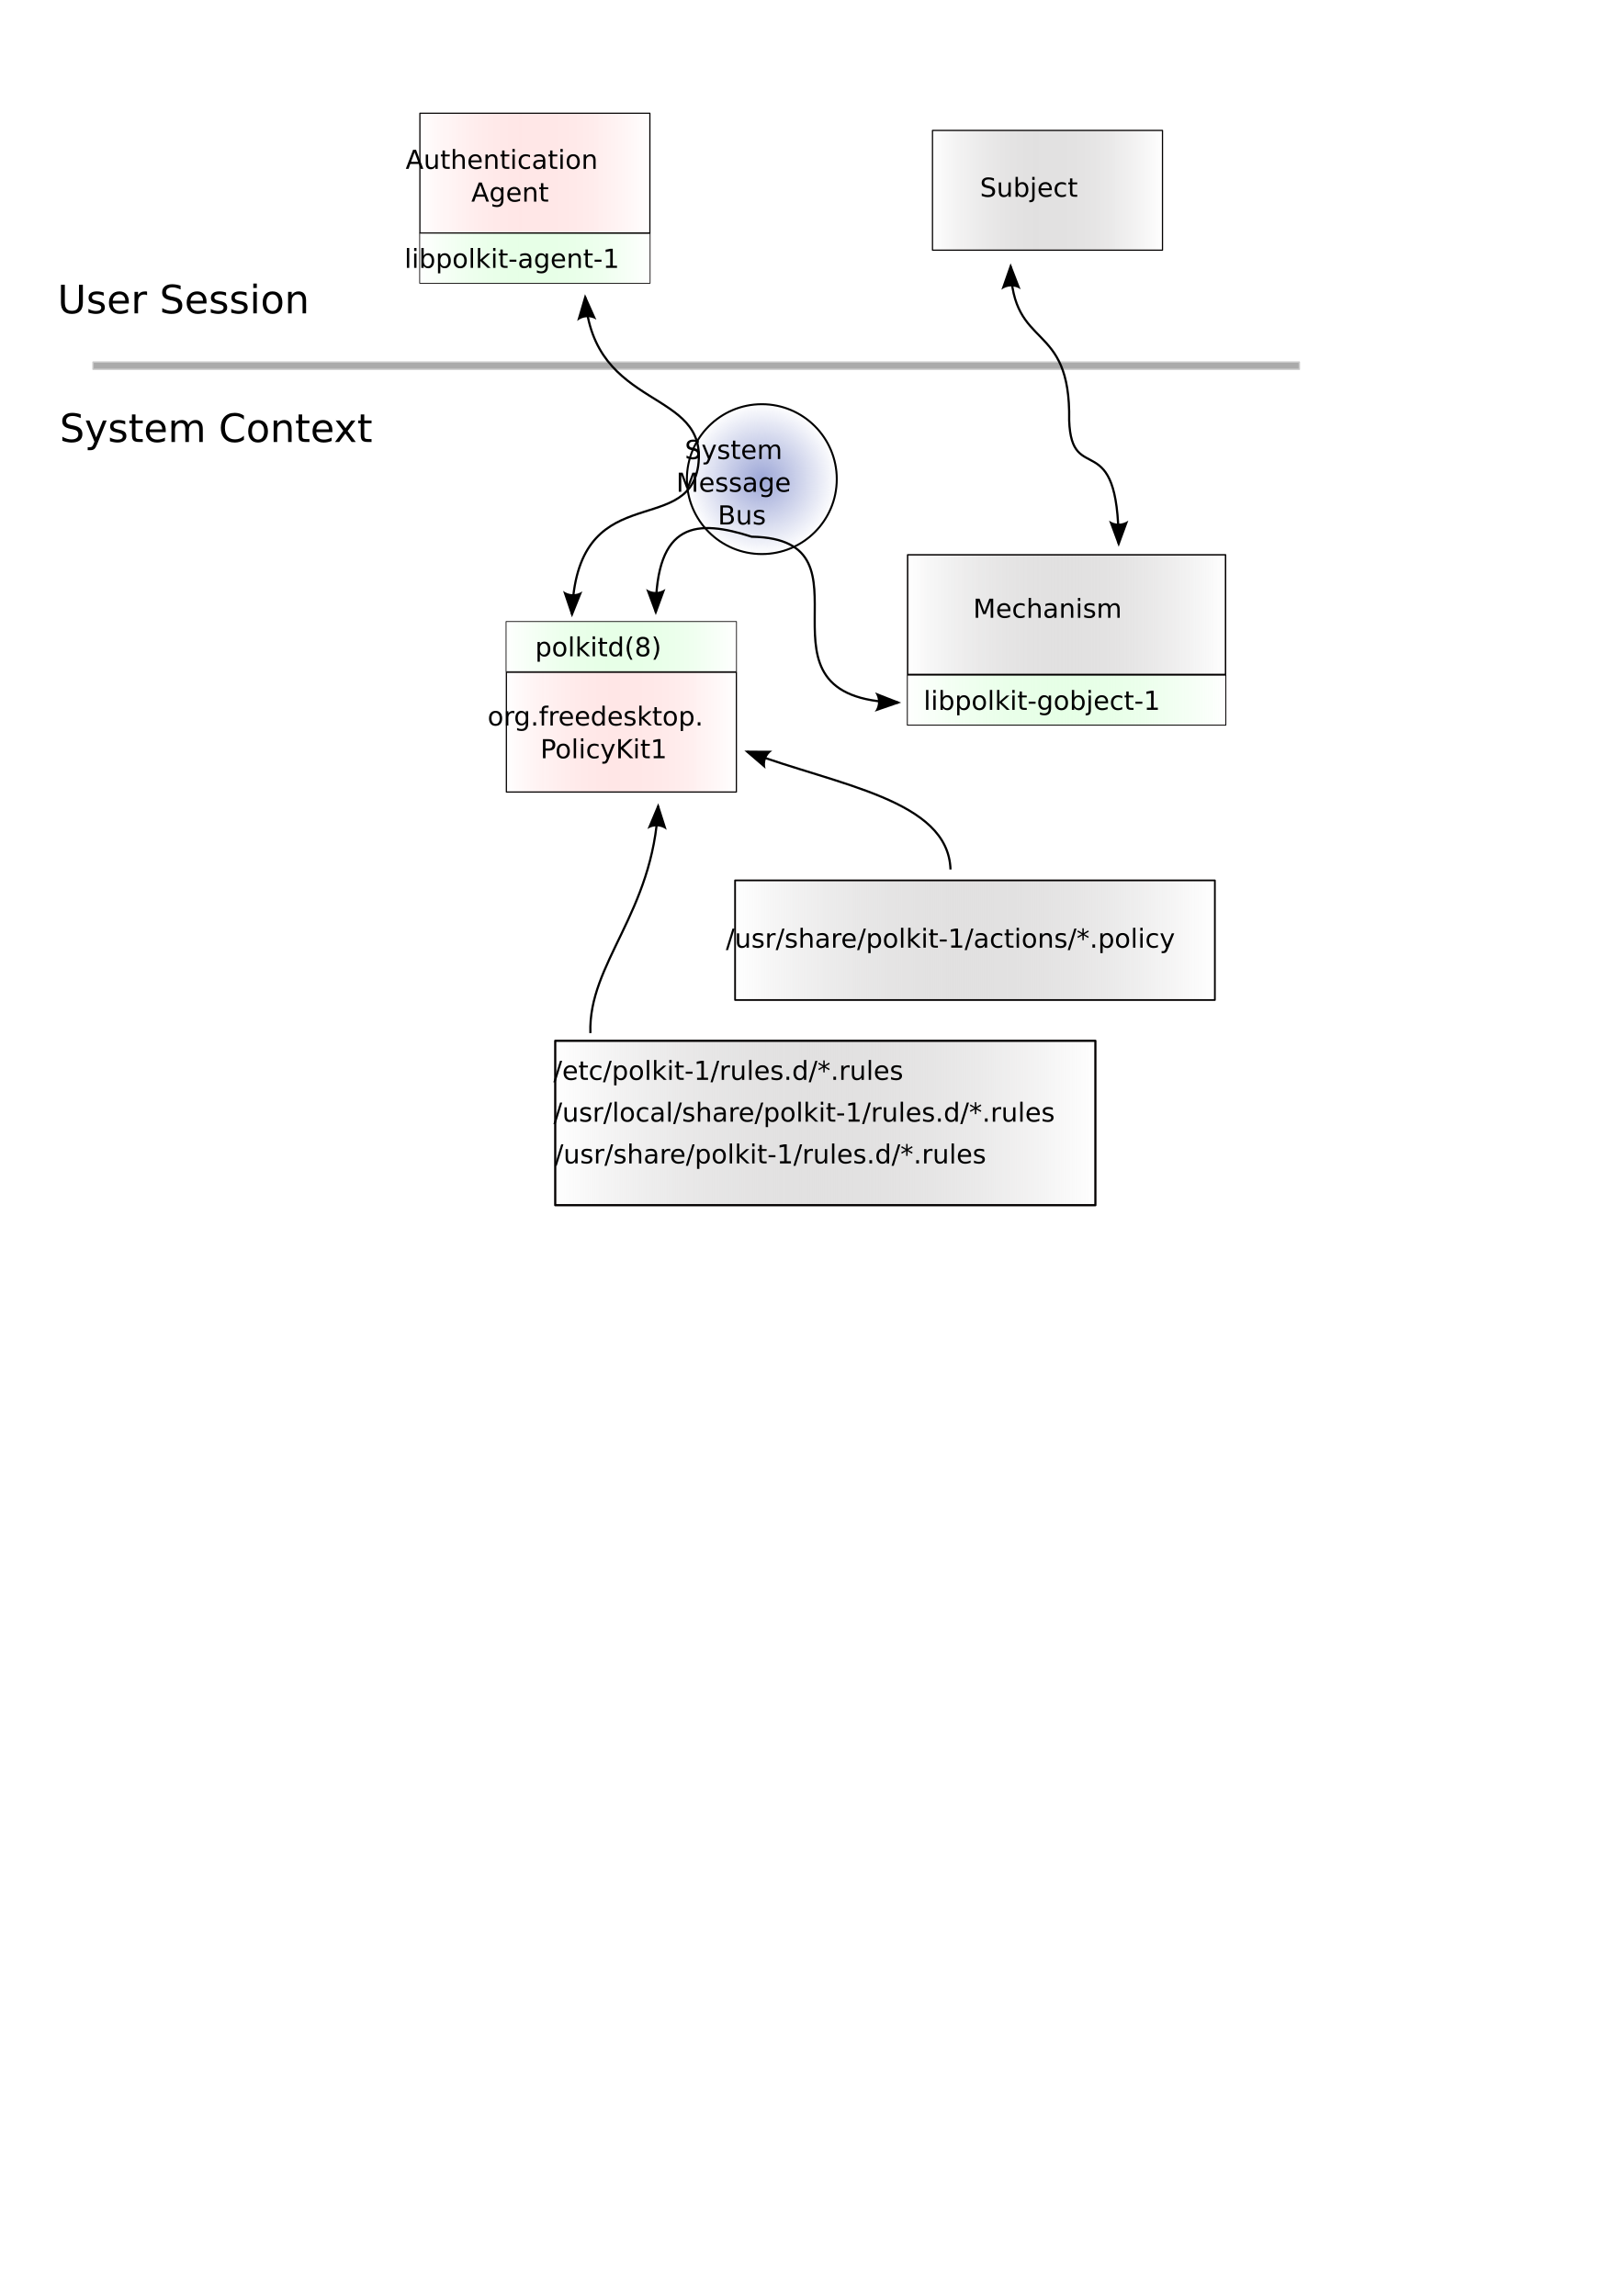
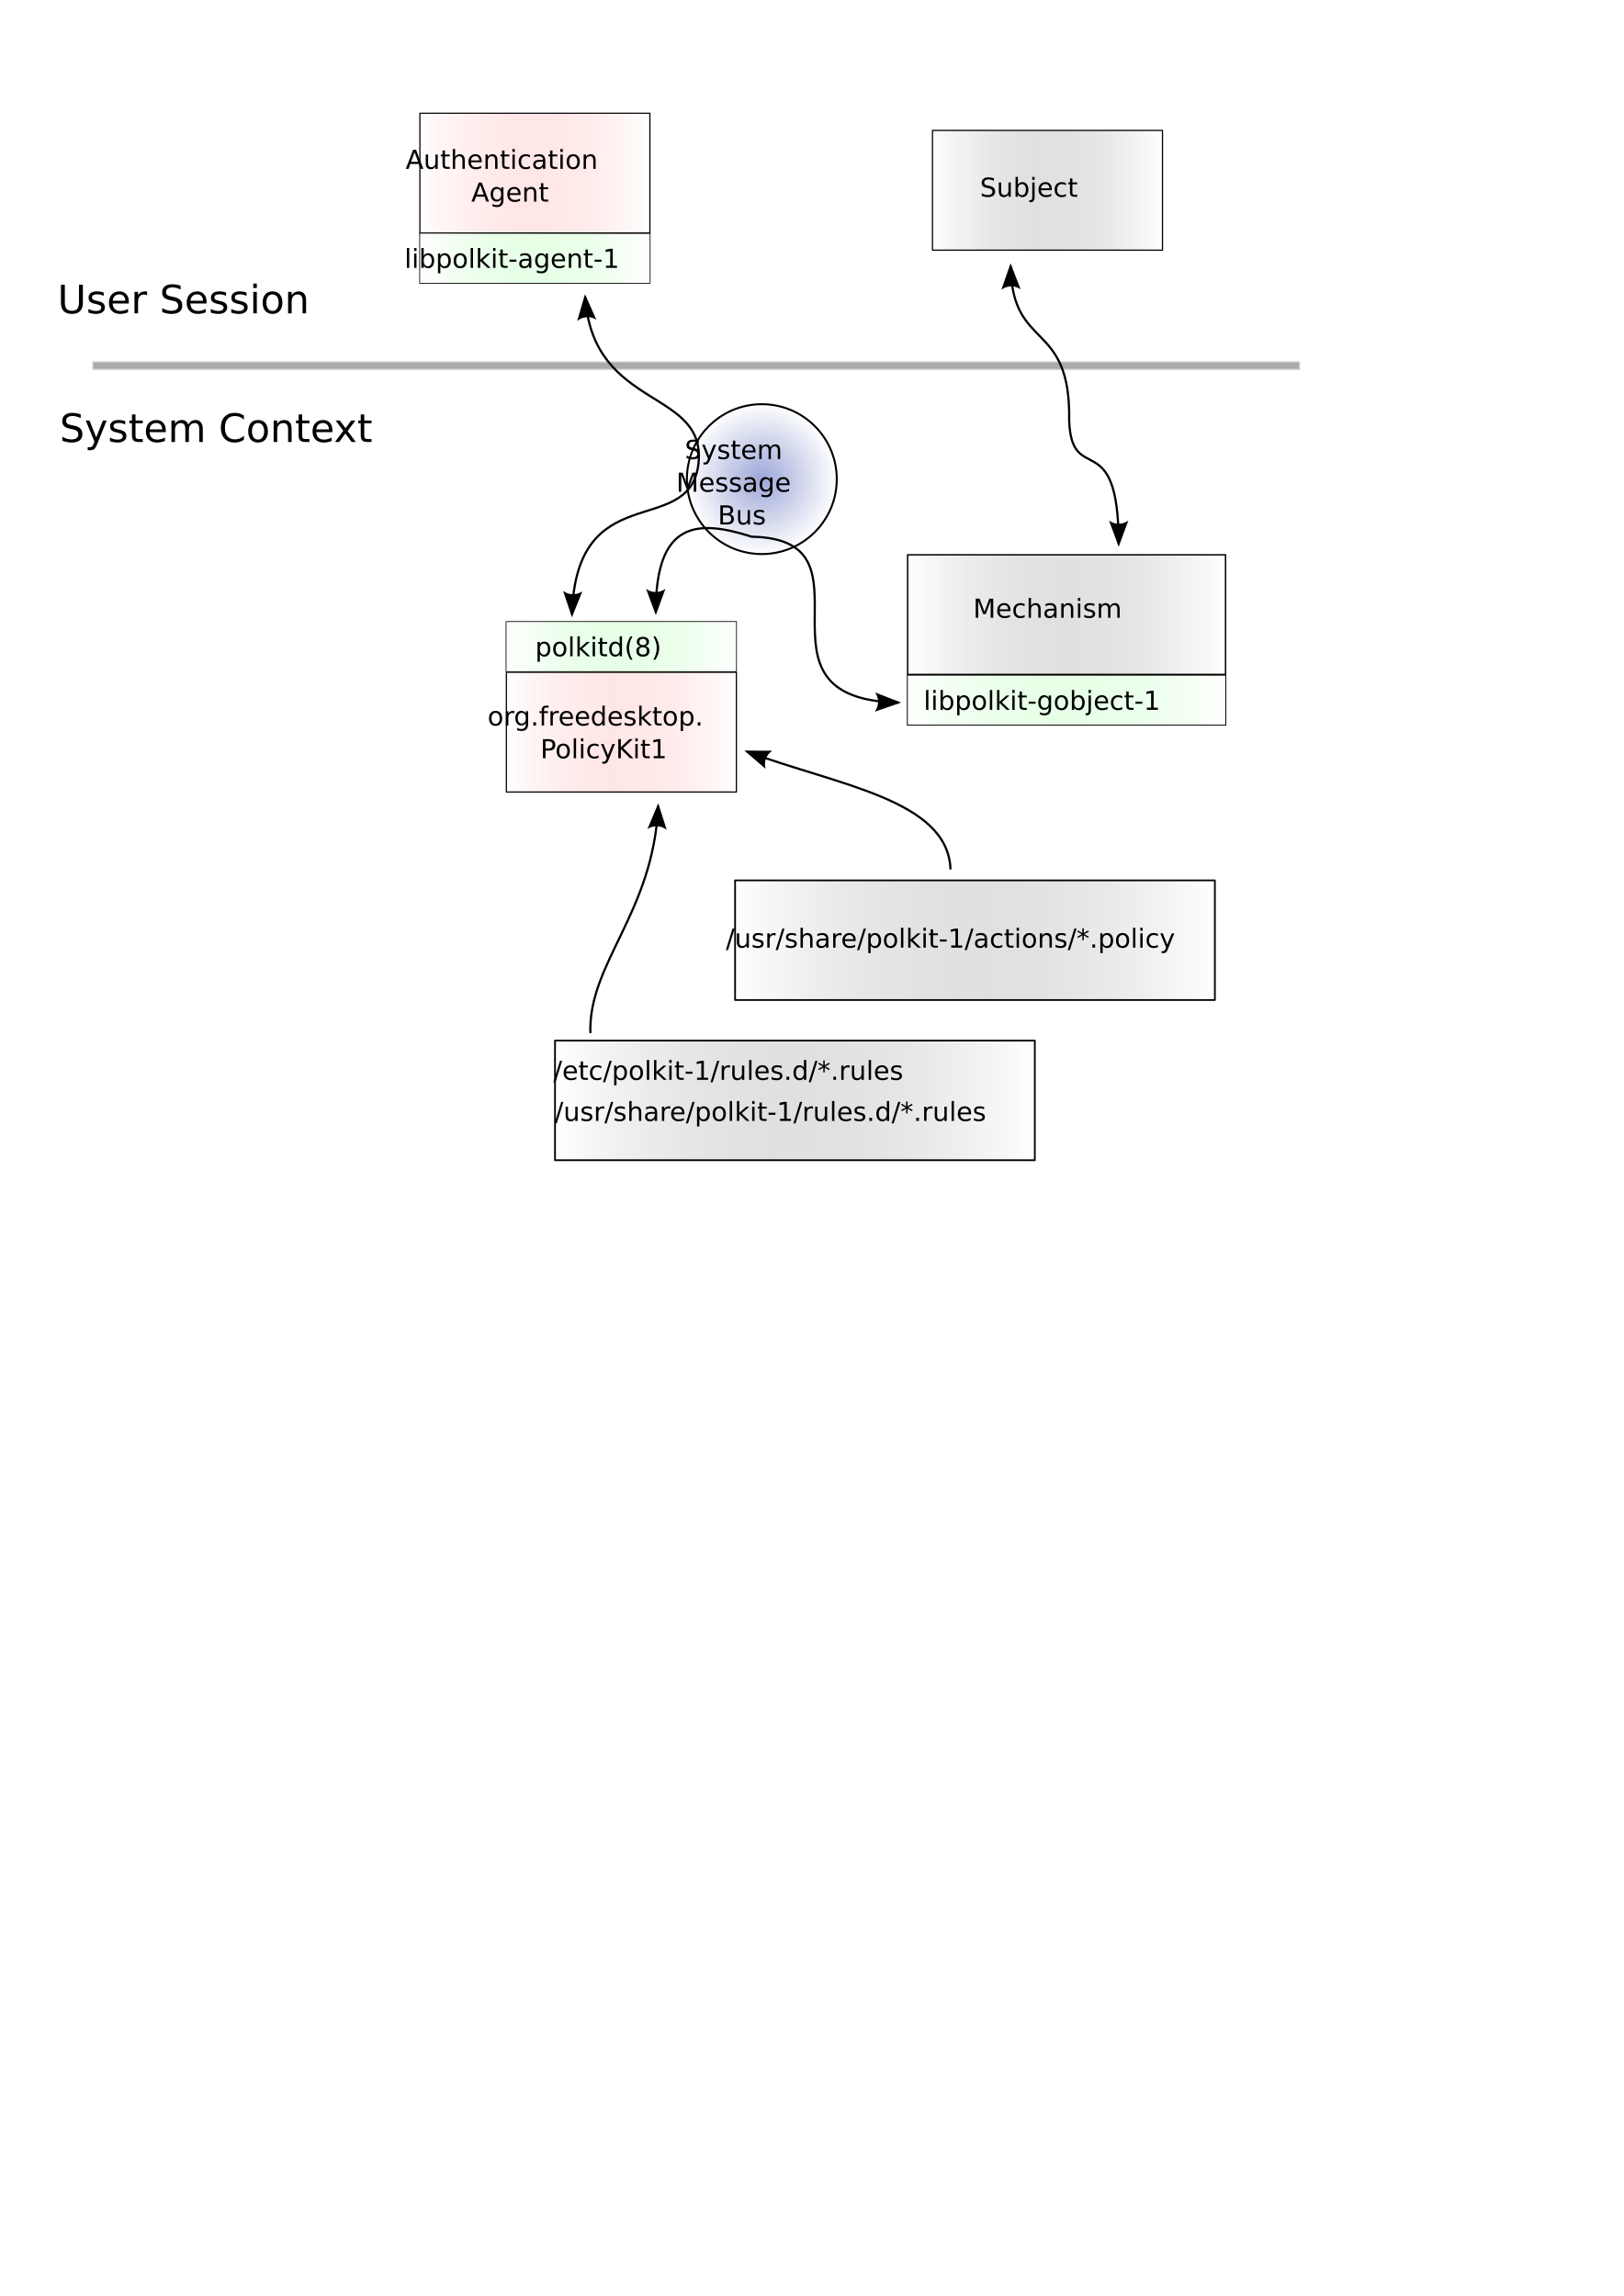
<svg xmlns="http://www.w3.org/2000/svg" xmlns:xlink="http://www.w3.org/1999/xlink" width="744.094" height="1052.362" id="svg270" version="1.1">
  <defs id="defs272">
    <marker orient="auto" refY="0.0" refX="0.0" id="Arrow2Lend" style="overflow:visible;">
      <path id="path1745" style="font-size:12.0;fill-rule:evenodd;stroke-width:0.625;stroke-linejoin:round;" d="M 8.719,4.034 L -2.207,0.016 L 8.719,-4.002 C 6.973,-1.63 6.983,1.616 8.719,4.034 z " transform="scale(1.1) rotate(180) translate(1,0)" />
    </marker>
    <marker orient="auto" refY="0.0" refX="0.0" id="Arrow2Lstart" style="overflow:visible">
      <path id="path1742" style="font-size:12.0;fill-rule:evenodd;stroke-width:0.625;stroke-linejoin:round" d="M 8.719,4.034 L -2.207,0.016 L 8.719,-4.002 C 6.973,-1.63 6.983,1.616 8.719,4.034 z " transform="scale(1.1) translate(1,0)" />
    </marker>
    <marker orient="auto" refY="0" refX="0" id="Arrow1Lstart" style="overflow:visible">
      <path id="path17827" d="M 0,0 5,-5 -12.5,0 5,5 0,0 z" style="fill-rule:evenodd;stroke:#000000;stroke-width:1pt;marker-start:none" transform="matrix(0.8,0,0,0.8,10,0)" />
    </marker>
    <marker orient="auto" refY="0" refX="0" id="Arrow1Lend" style="overflow:visible">
      <path id="path17830" d="M 0,0 5,-5 -12.5,0 5,5 0,0 z" style="fill-rule:evenodd;stroke:#000000;stroke-width:1pt;marker-start:none" transform="matrix(-0.8,0,0,-0.8,-10,0)" />
    </marker>
    <marker orient="auto" refY="0" refX="0" id="marker296" style="overflow:visible">
      <path id="path298" d="M 0,0 5,-5 -12.5,0 5,5 0,0 z" style="fill-rule:evenodd;stroke:#000000;stroke-width:1pt;marker-start:none" transform="matrix(0.8,0,0,0.8,10,0)" />
    </marker>
    <marker orient="auto" refY="0" refX="0" id="marker300" style="overflow:visible">
      <path id="path302" d="M 0,0 5,-5 -12.5,0 5,5 0,0 z" style="fill-rule:evenodd;stroke:#000000;stroke-width:1pt;marker-start:none" transform="matrix(-0.8,0,0,-0.8,-10,0)" />
    </marker>
    <marker orient="auto" refY="0" refX="0" id="marker304" style="overflow:visible">
      <path id="path306" d="M 0,0 5,-5 -12.5,0 5,5 0,0 z" style="fill-rule:evenodd;stroke:#000000;stroke-width:1pt;marker-start:none" transform="matrix(0.8,0,0,0.8,10,0)" />
    </marker>
    <marker orient="auto" refY="0" refX="0" id="marker308" style="overflow:visible">
      <path id="path310" d="M 0,0 5,-5 -12.5,0 5,5 0,0 z" style="fill-rule:evenodd;stroke:#000000;stroke-width:1pt;marker-start:none" transform="matrix(-0.8,0,0,-0.8,-10,0)" />
    </marker>
    <marker orient="auto" refY="0" refX="0" id="marker312" style="overflow:visible">
      <path id="path314" d="M 0,0 5,-5 -12.5,0 5,5 0,0 z" style="fill-rule:evenodd;stroke:#000000;stroke-width:1pt;marker-start:none" transform="matrix(0.8,0,0,0.8,10,0)" />
    </marker>
    <marker orient="auto" refY="0" refX="0" id="marker316" style="overflow:visible">
      <path id="path318" d="M 0,0 5,-5 -12.5,0 5,5 0,0 z" style="fill-rule:evenodd;stroke:#000000;stroke-width:1pt;marker-start:none" transform="matrix(-0.8,0,0,-0.8,-10,0)" />
    </marker>
    <marker orient="auto" refY="0" refX="0" id="marker320" style="overflow:visible">
      <path id="path322" d="M 0,0 5,-5 -12.5,0 5,5 0,0 z" style="fill-rule:evenodd;stroke:#000000;stroke-width:1pt;marker-start:none" transform="matrix(0.8,0,0,0.8,10,0)" />
    </marker>
    <marker orient="auto" refY="0" refX="0" id="marker324" style="overflow:visible">
      <path id="path326" d="M 0,0 5,-5 -12.5,0 5,5 0,0 z" style="fill-rule:evenodd;stroke:#000000;stroke-width:1pt;marker-start:none" transform="matrix(-0.8,0,0,-0.8,-10,0)" />
    </marker>
    <radialGradient xlink:href="#linearGradient22901" id="radialGradient22907" cx="214.152" cy="161.408" fx="214.152" fy="161.408" r="34.795" gradientUnits="userSpaceOnUse" />
    <linearGradient id="linearGradient22901">
      <stop style="stop-color:#9da7d7;stop-opacity:1;" offset="0" id="stop22903" />
      <stop style="stop-color:#9da7d7;stop-opacity:0;" offset="1" id="stop22905" />
    </linearGradient>
    <linearGradient id="linearGradient14609">
      <stop id="stop14611" offset="0" style="stop-color:#ffffff;stop-opacity:1;" />
      <stop id="stop14613" offset="1" style="stop-color:#ff9d9d;stop-opacity:0;" />
    </linearGradient>
    <linearGradient xlink:href="#linearGradient14609" id="linearGradient13600" gradientUnits="userSpaceOnUse" gradientTransform="matrix(0.7347995,0,0,0.5175383,193.4635,289.4161)" x1="52.078" y1="89.182" x2="196.42" y2="89.182" />
    <linearGradient id="linearGradient337">
      <stop id="stop339" offset="0" style="stop-color:#ffffff;stop-opacity:1;" />
      <stop id="stop341" offset="1" style="stop-color:#ff9d9d;stop-opacity:0;" />
    </linearGradient>
    <linearGradient id="linearGradient3144">
      <stop style="stop-color:#ffffff;stop-opacity:1;" offset="0" id="stop3146" />
      <stop style="stop-color:#898585;stop-opacity:0;" offset="1" id="stop3148" />
    </linearGradient>
    <linearGradient id="linearGradient348">
      <stop style="stop-color:#ffffff;stop-opacity:1;" offset="0" id="stop350" />
      <stop style="stop-color:#898585;stop-opacity:0;" offset="1" id="stop352" />
    </linearGradient>
    <linearGradient xlink:href="#linearGradient3144" id="linearGradient7620" x1="52.078" y1="89.182" x2="196.42" y2="89.182" gradientUnits="userSpaceOnUse" gradientTransform="matrix(0.7347995,0,0,0.5175383,388.7387,41.0607)" />
    <linearGradient id="linearGradient355">
      <stop style="stop-color:#ffffff;stop-opacity:1;" offset="0" id="stop357" />
      <stop style="stop-color:#898585;stop-opacity:0;" offset="1" id="stop359" />
    </linearGradient>
    <linearGradient xlink:href="#linearGradient28966" id="linearGradient28996" gradientUnits="userSpaceOnUse" gradientTransform="matrix(0.7361648,0,0,0.2163389,18.43114,546.1695)" x1="52.078" y1="89.182" x2="196.42" y2="89.182" />
    <linearGradient id="linearGradient28966">
      <stop style="stop-color:#ffffff;stop-opacity:1;" offset="0" id="stop28968" />
      <stop style="stop-color:#9dff9d;stop-opacity:0;" offset="1" id="stop28970" />
    </linearGradient>
    <linearGradient y2="89.182" x2="196.42" y1="89.182" x1="52.078" gradientTransform="matrix(0.7361648,0,0,0.2163389,143.2939,335.7552)" gradientUnits="userSpaceOnUse" id="linearGradient584" xlink:href="#linearGradient28966" />
    <linearGradient xlink:href="#linearGradient28966-4" id="linearGradient28996-9" gradientUnits="userSpaceOnUse" gradientTransform="matrix(0.7361648,0,0,0.2163389,18.43114,546.1695)" x1="52.078" y1="89.182" x2="196.42" y2="89.182" />
    <linearGradient id="linearGradient28966-4">
      <stop style="stop-color:#ffffff;stop-opacity:1;" offset="0" id="stop28968-5" />
      <stop style="stop-color:#9dff9d;stop-opacity:0;" offset="1" id="stop28970-9" />
    </linearGradient>
    <linearGradient y2="89.182" x2="196.42" y1="89.182" x1="52.078" gradientTransform="matrix(0.7361648,0,0,0.2163389,143.2939,335.283)" gradientUnits="userSpaceOnUse" id="linearGradient624-1" xlink:href="#linearGradient28966-4-1" />
    <linearGradient id="linearGradient28966-4-1">
      <stop style="stop-color:#ffffff;stop-opacity:1;" offset="0" id="stop28968-5-1" />
      <stop style="stop-color:#9dff9d;stop-opacity:0;" offset="1" id="stop28970-9-7" />
    </linearGradient>
    <linearGradient y2="89.182" x2="196.42" y1="89.182" x1="52.078" gradientTransform="matrix(1.017558,0,0,0.2161173,362.3551,301.6259)" gradientUnits="userSpaceOnUse" id="linearGradient709" xlink:href="#linearGradient28966-4-1" />
    <linearGradient xlink:href="#linearGradient3144-1" id="linearGradient7684-0" gradientUnits="userSpaceOnUse" gradientTransform="matrix(0.7347995,0,0,0.5175383,330.2768,57.28406)" x1="52.078" y1="89.182" x2="196.42" y2="89.182" />
    <linearGradient id="linearGradient3144-1">
      <stop style="stop-color:#ffffff;stop-opacity:1;" offset="0" id="stop3146-3" />
      <stop style="stop-color:#898585;stop-opacity:0;" offset="1" id="stop3148-7" />
    </linearGradient>
    <linearGradient y2="89.182" x2="196.42" y1="89.182" x1="52.078" gradientTransform="matrix(1.015671,0,0,0.5170082,362.5894,235.6113)" gradientUnits="userSpaceOnUse" id="linearGradient782" xlink:href="#linearGradient3144-1" />
    <linearGradient xlink:href="#linearGradient14609-7" id="linearGradient13600-3" gradientUnits="userSpaceOnUse" gradientTransform="matrix(0.7347995,0,0,0.5175383,143.4635,269.4161)" x1="52.078" y1="89.182" x2="196.42" y2="89.182" />
    <linearGradient id="linearGradient14609-7">
      <stop id="stop14611-6" offset="0" style="stop-color:#ffffff;stop-opacity:1;" />
      <stop id="stop14613-8" offset="1" style="stop-color:#ff9d9d;stop-opacity:0;" />
    </linearGradient>
    <linearGradient y2="89.182" x2="196.42" y1="89.182" x1="52.078" gradientTransform="matrix(0.7347995,0,0,0.5175383,153.826,33.19708)" gradientUnits="userSpaceOnUse" id="linearGradient820" xlink:href="#linearGradient14609-7" />
    <linearGradient y2="89.182" x2="196.42" y1="89.182" x1="52.078" gradientTransform="matrix(0.7361648,0,0,0.2163389,267.9828,335.0304)" gradientUnits="userSpaceOnUse" id="linearGradient709-3" xlink:href="#linearGradient28966-4-1-6" />
    <linearGradient id="linearGradient28966-4-1-6">
      <stop style="stop-color:#ffffff;stop-opacity:1;" offset="0" id="stop28968-5-1-4" />
      <stop style="stop-color:#9dff9d;stop-opacity:0;" offset="1" id="stop28970-9-7-0" />
    </linearGradient>
    <linearGradient y2="89.182" x2="196.42" y1="89.182" x1="52.078" gradientTransform="matrix(0.7361648,0,0,0.2163389,153.6564,99.0585)" gradientUnits="userSpaceOnUse" id="linearGradient860" xlink:href="#linearGradient28966-4-1-6" />
    <linearGradient y2="89.182" x2="196.42" y1="89.182" x1="52.078" gradientTransform="matrix(1.015671,0,0,0.5170082,362.5894,235.6113)" gradientUnits="userSpaceOnUse" id="linearGradient782-4" xlink:href="#linearGradient3144-1-7" />
    <linearGradient id="linearGradient3144-1-7">
      <stop style="stop-color:#ffffff;stop-opacity:1;" offset="0" id="stop3146-3-8" />
      <stop style="stop-color:#898585;stop-opacity:0;" offset="1" id="stop3148-7-7" />
    </linearGradient>
    <linearGradient xlink:href="#linearGradient3144-1-7" id="linearGradient3982" gradientUnits="userSpaceOnUse" gradientTransform="matrix(1.532877,0,0,0.5170082,256.3448,384.8259)" x1="52.078" y1="89.182" x2="196.42" y2="89.182" />
    <linearGradient xlink:href="#linearGradient3144-1-7-5" id="linearGradient3982-1" gradientUnits="userSpaceOnUse" gradientTransform="matrix(1.532877,0,0,0.5170082,256.3448,364.8259)" x1="52.078" y1="89.182" x2="196.42" y2="89.182" />
    <linearGradient id="linearGradient3144-1-7-5">
      <stop style="stop-color:#ffffff;stop-opacity:1;" offset="0" id="stop3146-3-8-1" />
      <stop style="stop-color:#898585;stop-opacity:0;" offset="1" id="stop3148-7-7-5" />
    </linearGradient>
-     <linearGradient y2="89.182" x2="196.42" y1="89.182" x1="52.078" gradientTransform="matrix(1.72572,0,0,0.7104627,163.7955,451.359)" gradientUnits="userSpaceOnUse" id="linearGradient4001" xlink:href="#linearGradient3144-1-7-5" />
+     <linearGradient y2="89.182" x2="196.42" y1="89.182" x1="52.078" gradientTransform="matrix(1.532877,0,0,0.5170082,173.8275,458.2545)" gradientUnits="userSpaceOnUse" id="linearGradient4001" xlink:href="#linearGradient3144-1-7-5" />
    <marker orient="auto" refY="0" refX="0" id="Arrow2Lstart-7" style="overflow:visible">
      <path id="path1742-4" style="font-size:12px;fill-rule:evenodd;stroke-width:0.625;stroke-linejoin:round" d="M 8.719,4.034 -2.207,0.016 8.719,-4.002 c -1.745,2.372 -1.735,5.617 -6e-7,8.035 z" transform="matrix(1.1,0,0,1.1,1.1,0)" />
    </marker>
    <marker orient="auto" refY="0" refX="0" id="Arrow2Lend-3" style="overflow:visible">
      <path id="path1745-4" style="font-size:12px;fill-rule:evenodd;stroke-width:0.625;stroke-linejoin:round" d="M 8.719,4.034 -2.207,0.016 8.719,-4.002 c -1.745,2.372 -1.735,5.617 -6e-7,8.035 z" transform="matrix(-1.1,0,0,-1.1,-1.1,0)" />
    </marker>
    <marker orient="auto" refY="0" refX="0" id="Arrow2Lstart-9" style="overflow:visible">
      <path id="path1742-3" style="font-size:12px;fill-rule:evenodd;stroke-width:0.625;stroke-linejoin:round" d="M 8.719,4.034 -2.207,0.016 8.719,-4.002 c -1.745,2.372 -1.735,5.617 -6e-7,8.035 z" transform="matrix(1.1,0,0,1.1,1.1,0)" />
    </marker>
    <marker orient="auto" refY="0" refX="0" id="Arrow2Lend-9" style="overflow:visible">
      <path id="path1745-3" style="font-size:12px;fill-rule:evenodd;stroke-width:0.625;stroke-linejoin:round" d="M 8.719,4.034 -2.207,0.016 8.719,-4.002 c -1.745,2.372 -1.735,5.617 -6e-7,8.035 z" transform="matrix(-1.1,0,0,-1.1,-1.1,0)" />
    </marker>
    <marker orient="auto" refY="0" refX="0" id="Arrow2Lstart-73" style="overflow:visible">
      <path id="path1742-2" style="font-size:12px;fill-rule:evenodd;stroke-width:0.625;stroke-linejoin:round" d="M 8.719,4.034 -2.207,0.016 8.719,-4.002 c -1.745,2.372 -1.735,5.617 -6e-7,8.035 z" transform="matrix(1.1,0,0,1.1,1.1,0)" />
    </marker>
    <linearGradient y2="89.182" x2="196.42" y1="89.182" x1="52.078" gradientTransform="matrix(0.7361648,0,0,0.2163389,153.6564,99.0585)" gradientUnits="userSpaceOnUse" id="linearGradient860-3" xlink:href="#linearGradient28966-4-1-6-8" />
    <linearGradient id="linearGradient28966-4-1-6-8">
      <stop style="stop-color:#ffffff;stop-opacity:1;" offset="0" id="stop28968-5-1-4-4" />
      <stop style="stop-color:#9dff9d;stop-opacity:0;" offset="1" id="stop28970-9-7-0-8" />
    </linearGradient>
    <linearGradient y2="89.182" x2="196.42" y1="89.182" x1="52.078" gradientTransform="matrix(0.7361648,0,0,0.2163389,193.2467,277.0687)" gradientUnits="userSpaceOnUse" id="linearGradient3144-3" xlink:href="#linearGradient28966-4-1-6-8" />
  </defs>
  <g id="layer1">
    <rect style="fill:url(#linearGradient820);fill-opacity:1;stroke:#030000;stroke-width:0.555;stroke-linecap:butt;stroke-linejoin:round;stroke-miterlimit:4;stroke-opacity:1;stroke-dasharray:none;stroke-dashoffset:19" id="rect13584-1" width="105.401" height="54.893" x="192.424" y="51.905" />
    <rect style="fill:url(#linearGradient782);fill-opacity:1;stroke:#030000;stroke-width:0.652;stroke-linecap:butt;stroke-linejoin:round;stroke-miterlimit:4;stroke-opacity:1;stroke-dasharray:none;stroke-dashoffset:19" id="rect7676-4" width="145.69" height="54.837" x="415.941" y="254.3" />
    <rect style="fill:#aaaaaa;fill-opacity:1;stroke:#c9c9c9;stroke-width:0.627;stroke-linecap:butt;stroke-linejoin:round;stroke-miterlimit:4;stroke-opacity:1;stroke-dasharray:none;stroke-dashoffset:19" id="rect15862" width="552.826" height="3.303" x="42.631" y="165.952" />
    <rect style="fill:url(#linearGradient7620);fill-opacity:1;stroke:#030000;stroke-width:0.555;stroke-linecap:butt;stroke-linejoin:round;stroke-miterlimit:4;stroke-opacity:1;stroke-dasharray:none;stroke-dashoffset:19" id="rect2160" width="105.401" height="54.893" x="427.336" y="59.769" />
-     <text xml:space="preserve" style="font-style:normal;font-weight:normal;line-height:0%;font-family:'Bitstream Vera Sans';fill:#000000;fill-opacity:1;stroke:none" x="481.047" y="90.185" id="text7646">
-       <tspan x="481.047" y="90.185" id="tspan7654" style="font-size:12px;line-height:1.25;text-align:center;text-anchor:middle">Subject</tspan>
+     <text xml:space="preserve" style="font-size:12px;font-style:normal;font-weight:normal;fill:#000000;fill-opacity:1;stroke:none;font-family:Bitstream Vera Sans" x="481.047" y="90.185" id="text7646">
+       <tspan x="481.047" y="90.185" id="tspan7654" style="text-align:center;text-anchor:middle">Subject</tspan>
    </text>
-     <text xml:space="preserve" style="font-style:normal;font-weight:normal;line-height:0%;font-family:'Bitstream Vera Sans';fill:#000000;fill-opacity:1;stroke:none" x="243.28" y="77.398" id="text7678">
-       <tspan x="243.28" y="77.398" style="font-size:12px;line-height:1.25;text-align:center;text-anchor:middle" id="tspan7688">Authentication</tspan>
-       <tspan x="243.28" y="92.398" style="font-size:12px;line-height:1.25;text-align:center;text-anchor:middle" id="tspan887">Agent</tspan>
+     <text xml:space="preserve" style="font-size:12px;font-style:normal;font-weight:normal;fill:#000000;fill-opacity:1;stroke:none;font-family:Bitstream Vera Sans" x="243.28" y="77.398" id="text7678">
+       <tspan x="243.28" y="77.398" style="text-align:center;text-anchor:middle" id="tspan7688">Authentication</tspan>
+       <tspan x="243.28" y="92.398" style="text-align:center;text-anchor:middle" id="tspan887">Agent</tspan>
    </text>
    <rect style="fill:url(#linearGradient13600);fill-opacity:1;stroke:#030000;stroke-width:0.555;stroke-linecap:butt;stroke-linejoin:round;stroke-miterlimit:4;stroke-opacity:1;stroke-dasharray:none;stroke-dashoffset:19" id="rect13584" width="105.401" height="54.893" x="232.061" y="308.124" />
-     <text xml:space="preserve" style="font-style:normal;font-weight:normal;line-height:0%;font-family:'Bitstream Vera Sans';fill:#000000;fill-opacity:1;stroke:none" x="286.212" y="332.541" id="text13586">
-       <tspan x="286.212" y="332.541" style="font-size:12px;line-height:1.25;text-align:center;text-anchor:middle" id="tspan13590">org.freedesktop.</tspan>
-       <tspan x="286.212" y="347.541" style="font-size:12px;line-height:1.25;text-align:center;text-anchor:middle" id="tspan13606">PolicyKit1</tspan>
+     <text xml:space="preserve" style="font-size:12px;font-style:normal;font-weight:normal;fill:#000000;fill-opacity:1;stroke:none;font-family:Bitstream Vera Sans" x="286.212" y="332.541" id="text13586">
+       <tspan x="286.212" y="332.541" style="text-align:center;text-anchor:middle" id="tspan13590">org.freedesktop.</tspan>
+       <tspan x="286.212" y="347.541" style="text-align:center;text-anchor:middle" id="tspan13606">PolicyKit1</tspan>
    </text>
-     <text xml:space="preserve" style="font-style:normal;font-weight:normal;line-height:0%;font-family:'Bitstream Vera Sans';fill:#000000;fill-opacity:1;stroke:none" x="489.592" y="283.145" id="text13594">
-       <tspan x="489.592" y="283.145" style="font-size:12px;line-height:1.25;text-align:center;text-anchor:middle" id="tspan740">Mechanism</tspan>
+     <text xml:space="preserve" style="font-size:12px;font-style:normal;font-weight:normal;fill:#000000;fill-opacity:1;stroke:none;font-family:Bitstream Vera Sans" x="489.592" y="283.145" id="text13594">
+       <tspan x="489.592" y="283.145" style="text-align:center;text-anchor:middle" id="tspan740">Mechanism</tspan>
    </text>
    <path style="fill:url(#radialGradient22907);fill-opacity:1;stroke:#000000;stroke-width:0.9;stroke-linecap:butt;stroke-linejoin:round;stroke-miterlimit:4;stroke-opacity:1;stroke-dasharray:none;stroke-dashoffset:19" id="path13612" d="m 248.498,161.408 a 34.345,34.345 0 1 1 -68.69,0 34.345,34.345 0 1 1 68.69,0 z" transform="translate(134.9706,58.19892)" />
-     <text xml:space="preserve" style="font-style:normal;font-weight:normal;line-height:0%;font-family:'Bitstream Vera Sans';fill:#000000;fill-opacity:1;stroke:none" x="349.53" y="210.387" id="text16841">
-       <tspan x="349.53" y="210.387" style="font-size:12px;line-height:1.25;text-align:center;text-anchor:middle" id="tspan16845">System</tspan>
-       <tspan x="349.53" y="225.387" style="font-size:12px;line-height:1.25;text-align:center;text-anchor:middle" id="tspan16849">Message</tspan>
-       <tspan x="349.53" y="240.387" style="font-size:12px;line-height:1.25;text-align:center;text-anchor:middle" id="tspan16851">Bus</tspan>
+     <text xml:space="preserve" style="font-size:12px;font-style:normal;font-weight:normal;fill:#000000;fill-opacity:1;stroke:none;font-family:Bitstream Vera Sans" x="349.53" y="210.387" id="text16841">
+       <tspan x="349.53" y="210.387" style="text-align:center;text-anchor:middle" id="tspan16845">System</tspan>
+       <tspan x="349.53" y="225.387" style="text-align:center;text-anchor:middle" id="tspan16849">Message</tspan>
+       <tspan x="349.53" y="240.387" style="text-align:center;text-anchor:middle" id="tspan16851">Bus</tspan>
    </text>
-     <text xml:space="preserve" style="font-style:normal;font-weight:normal;line-height:0%;font-family:'Bitstream Vera Sans';fill:#000000;fill-opacity:1;stroke:none" x="93.621" y="143.634" id="text22909">
-       <tspan x="93.621" y="143.634" style="font-size:18px;line-height:1.25;text-align:center;text-anchor:middle" id="tspan22917">User Session</tspan>
+     <text xml:space="preserve" style="font-size:12px;font-style:normal;font-weight:normal;fill:#000000;fill-opacity:1;stroke:none;font-family:Bitstream Vera Sans" x="93.621" y="143.634" id="text22909">
+       <tspan x="93.621" y="143.634" style="font-size:18px;text-align:center;text-anchor:middle" id="tspan22917">User Session</tspan>
    </text>
-     <text xml:space="preserve" style="font-style:normal;font-weight:normal;line-height:0%;font-family:'Bitstream Vera Sans';fill:#000000;fill-opacity:1;stroke:none" x="108.554" y="202.591" id="text22919">
-       <tspan x="108.554" y="202.591" style="font-size:18px;line-height:1.25;text-align:center;text-anchor:middle" id="tspan22927">System Context</tspan>
+     <text xml:space="preserve" style="font-size:12px;font-style:normal;font-weight:normal;fill:#000000;fill-opacity:1;stroke:none;font-family:Bitstream Vera Sans" x="108.554" y="202.591" id="text22919">
+       <tspan x="108.554" y="202.591" style="font-size:18px;text-align:center;text-anchor:middle" id="tspan22927">System Context</tspan>
    </text>
    <rect style="fill:url(#linearGradient709);fill-opacity:1;stroke:#030000;stroke-width:0.422;stroke-linecap:butt;stroke-linejoin:round;stroke-miterlimit:4;stroke-opacity:1;stroke-dasharray:none;stroke-dashoffset:19" id="rect28982-0" width="145.96" height="22.923" x="415.805" y="309.438" />
-     <text xml:space="preserve" style="font-style:normal;font-weight:normal;line-height:0%;font-family:'Bitstream Vera Sans';fill:#000000;fill-opacity:1;stroke:none" x="487.017" y="325.361" id="text28990-4">
-       <tspan x="487.017" y="325.361" style="font-size:12px;line-height:1.25;text-align:center;text-anchor:middle" id="tspan649-8">libpolkit-gobject-1</tspan>
+     <text xml:space="preserve" style="font-size:12px;font-style:normal;font-weight:normal;fill:#000000;fill-opacity:1;stroke:none;font-family:Bitstream Vera Sans" x="487.017" y="325.361" id="text28990-4">
+       <tspan x="487.017" y="325.361" style="text-align:center;text-anchor:middle" id="tspan649-8">libpolkit-gobject-1</tspan>
    </text>
    <rect style="fill:url(#linearGradient860);fill-opacity:1;stroke:#030000;stroke-width:0.359;stroke-linecap:butt;stroke-linejoin:round;stroke-miterlimit:4;stroke-opacity:1;stroke-dasharray:none;stroke-dashoffset:19" id="rect28982-0-3" width="105.597" height="22.946" x="192.326" y="106.879" />
-     <text xml:space="preserve" style="font-style:normal;font-weight:normal;line-height:0%;font-family:'Bitstream Vera Sans';fill:#000000;fill-opacity:1;stroke:none" x="244.13" y="122.785" id="text28990-4-5">
-       <tspan x="244.13" y="122.785" style="font-size:12px;line-height:1.25;text-align:center;text-anchor:middle" id="tspan649-8-8">libpolkit-agent-1</tspan>
+     <text xml:space="preserve" style="font-size:12px;font-style:normal;font-weight:normal;fill:#000000;fill-opacity:1;stroke:none;font-family:Bitstream Vera Sans" x="244.13" y="122.785" id="text28990-4-5">
+       <tspan x="244.13" y="122.785" style="text-align:center;text-anchor:middle" id="tspan649-8-8">libpolkit-agent-1</tspan>
    </text>
    <path style="fill:none;stroke:#000000;stroke-width:1px;stroke-opacity:1;marker-start:url(#Arrow2Lstart);marker-mid:none;marker-end:url(#Arrow2Lend)" d="m 411.635,322.022 c -73.684,-1.491 -6.002,-74.905 -67.166,-76.028 -24.777,-7.924 -44.03,-7.388 -43.951,34.612" id="path2409" />
    <path style="fill:none;stroke:#000000;stroke-width:1px;stroke-opacity:1;marker-start:url(#Arrow2Lstart);marker-end:url(#Arrow2Lend)" d="m 268.193,136.154 c 3.551,52.795 56.806,41.366 51.736,77.561 -5.16,33.074 -56.017,4.809 -57.797,67.901" id="path4701" />
    <path style="fill:none;stroke:#000000;stroke-width:1px;stroke-opacity:1;marker-start:url(#Arrow2Lstart);marker-end:url(#Arrow2Lend)" d="m 463.152,122.012 c 0.66,39.4 27.62,24.178 26.815,70.688 1.079,31.059 22.631,1.383 22.683,56.591" id="path5124" />
    <rect style="fill:url(#linearGradient3982);fill-opacity:1;stroke:#030000;stroke-width:0.801;stroke-linecap:butt;stroke-linejoin:round;stroke-miterlimit:4;stroke-opacity:1;stroke-dasharray:none;stroke-dashoffset:19" id="rect7676-4-5" width="219.878" height="54.837" x="336.864" y="403.515" />
-     <text xml:space="preserve" style="font-style:normal;font-weight:normal;line-height:0%;font-family:'Bitstream Vera Sans';fill:#000000;fill-opacity:1;stroke:none" x="445.093" y="434.359" id="text13594-3">
-       <tspan x="445.093" y="434.359" style="font-size:12px;line-height:1.25;text-align:center;text-anchor:middle" id="tspan740-0">/usr/share/polkit-1/actions/*.policy</tspan>
+     <text xml:space="preserve" style="font-size:12px;font-style:normal;font-weight:normal;fill:#000000;fill-opacity:1;stroke:none;font-family:Bitstream Vera Sans" x="445.093" y="434.359" id="text13594-3">
+       <tspan x="445.093" y="434.359" style="text-align:center;text-anchor:middle" id="tspan740-0">/usr/share/polkit-1/actions/*.policy</tspan>
    </text>
-     <rect style="fill:url(#linearGradient4001);fill-opacity:1;stroke:#030000;stroke-width:0.997;stroke-linecap:butt;stroke-linejoin:round;stroke-miterlimit:4;stroke-dasharray:none;stroke-dashoffset:19;stroke-opacity:1" id="rect7676-4-5-7" width="247.54" height="75.356" x="254.444" y="477.041" />
-     <text xml:space="preserve" style="font-style:normal;font-weight:normal;line-height:0%;font-family:'Bitstream Vera Sans';fill:#000000;fill-opacity:1;stroke:none" x="378.042" y="514.101" id="text13594-3-0">
-       <tspan x="378.042" y="514.101" style="font-size:12px;line-height:1.25;text-align:center;text-anchor:middle" id="tspan740-0-5">/usr/local/share/polkit-1/rules.d/*.rules</tspan>
+     <rect style="fill:url(#linearGradient4001);fill-opacity:1;stroke:#030000;stroke-width:0.801;stroke-linecap:butt;stroke-linejoin:round;stroke-miterlimit:4;stroke-opacity:1;stroke-dasharray:none;stroke-dashoffset:19" id="rect7676-4-5-7" width="219.878" height="54.837" x="254.347" y="476.944" />
+     <text xml:space="preserve" style="font-size:12px;font-style:normal;font-weight:normal;fill:#000000;fill-opacity:1;stroke:none;font-family:Bitstream Vera Sans" x="362.575" y="513.788" id="text13594-3-0">
+       <tspan x="362.575" y="513.788" style="text-align:center;text-anchor:middle" id="tspan740-0-5">/usr/share/polkit-1/rules.d/*.rules</tspan>
    </text>
-     <text xml:space="preserve" style="font-style:normal;font-weight:normal;line-height:0%;font-family:'Bitstream Vera Sans';fill:#000000;fill-opacity:1;stroke:none" x="343.296" y="494.958" id="text13594-3-0-8">
-       <tspan x="343.296" y="494.958" style="font-size:12px;line-height:1.25;text-align:center;text-anchor:middle" id="tspan740-0-5-4">/etc/polkit-1/rules.d/*.rules</tspan>
+     <text xml:space="preserve" style="font-size:12px;font-style:normal;font-weight:normal;fill:#000000;fill-opacity:1;stroke:none;font-family:Bitstream Vera Sans" x="343.296" y="494.958" id="text13594-3-0-8">
+       <tspan x="343.296" y="494.958" style="text-align:center;text-anchor:middle" id="tspan740-0-5-4">/etc/polkit-1/rules.d/*.rules</tspan>
    </text>
    <path style="fill:none;stroke:#000000;stroke-width:1px;stroke-opacity:1;marker-start:url(#Arrow2Lstart);marker-end:none" d="m 342.363,344.486 c 41.382,15.433 92.157,22 93.225,54.033" id="path4701-9" />
    <path style="fill:none;stroke:#000000;stroke-width:1px;stroke-opacity:1;marker-start:url(#Arrow2Lstart);marker-end:none" d="m 301.62,369.488 c -2.189,49.004 -32.129,71.999 -31.061,104.033" id="path4701-9-6" />
    <rect style="fill:url(#linearGradient3144-3);fill-opacity:1;stroke:#030000;stroke-width:0.359;stroke-linecap:butt;stroke-linejoin:round;stroke-miterlimit:4;stroke-opacity:1;stroke-dasharray:none;stroke-dashoffset:19" id="rect28982-0-3-6" width="105.597" height="22.946" x="231.916" y="284.889" />
-     <text xml:space="preserve" style="font-style:normal;font-weight:normal;line-height:0%;font-family:'Bitstream Vera Sans';fill:#000000;fill-opacity:1;stroke:none" x="283.72" y="300.795" id="text28990-4-5-6">
-       <tspan x="283.72" y="300.795" style="font-size:12px;line-height:1.25;text-align:center;text-anchor:middle" id="tspan649-8-8-7">polkitd(8)</tspan>
-     </text>
-     <text xml:space="preserve" style="font-style:normal;font-weight:normal;line-height:0%;font-family:'Bitstream Vera Sans';fill:#000000;fill-opacity:1;stroke:none" x="362.575" y="533.244" id="text13594-3-0-3">
-       <tspan x="362.575" y="533.244" style="font-size:12px;line-height:1.25;text-align:center;text-anchor:middle" id="tspan740-0-5-6">/usr/share/polkit-1/rules.d/*.rules</tspan>
+     <text xml:space="preserve" style="font-size:12px;font-style:normal;font-weight:normal;fill:#000000;fill-opacity:1;stroke:none;font-family:Bitstream Vera Sans" x="283.72" y="300.795" id="text28990-4-5-6">
+       <tspan x="283.72" y="300.795" style="text-align:center;text-anchor:middle" id="tspan649-8-8-7">polkitd(8)</tspan>
    </text>
  </g>
</svg>
